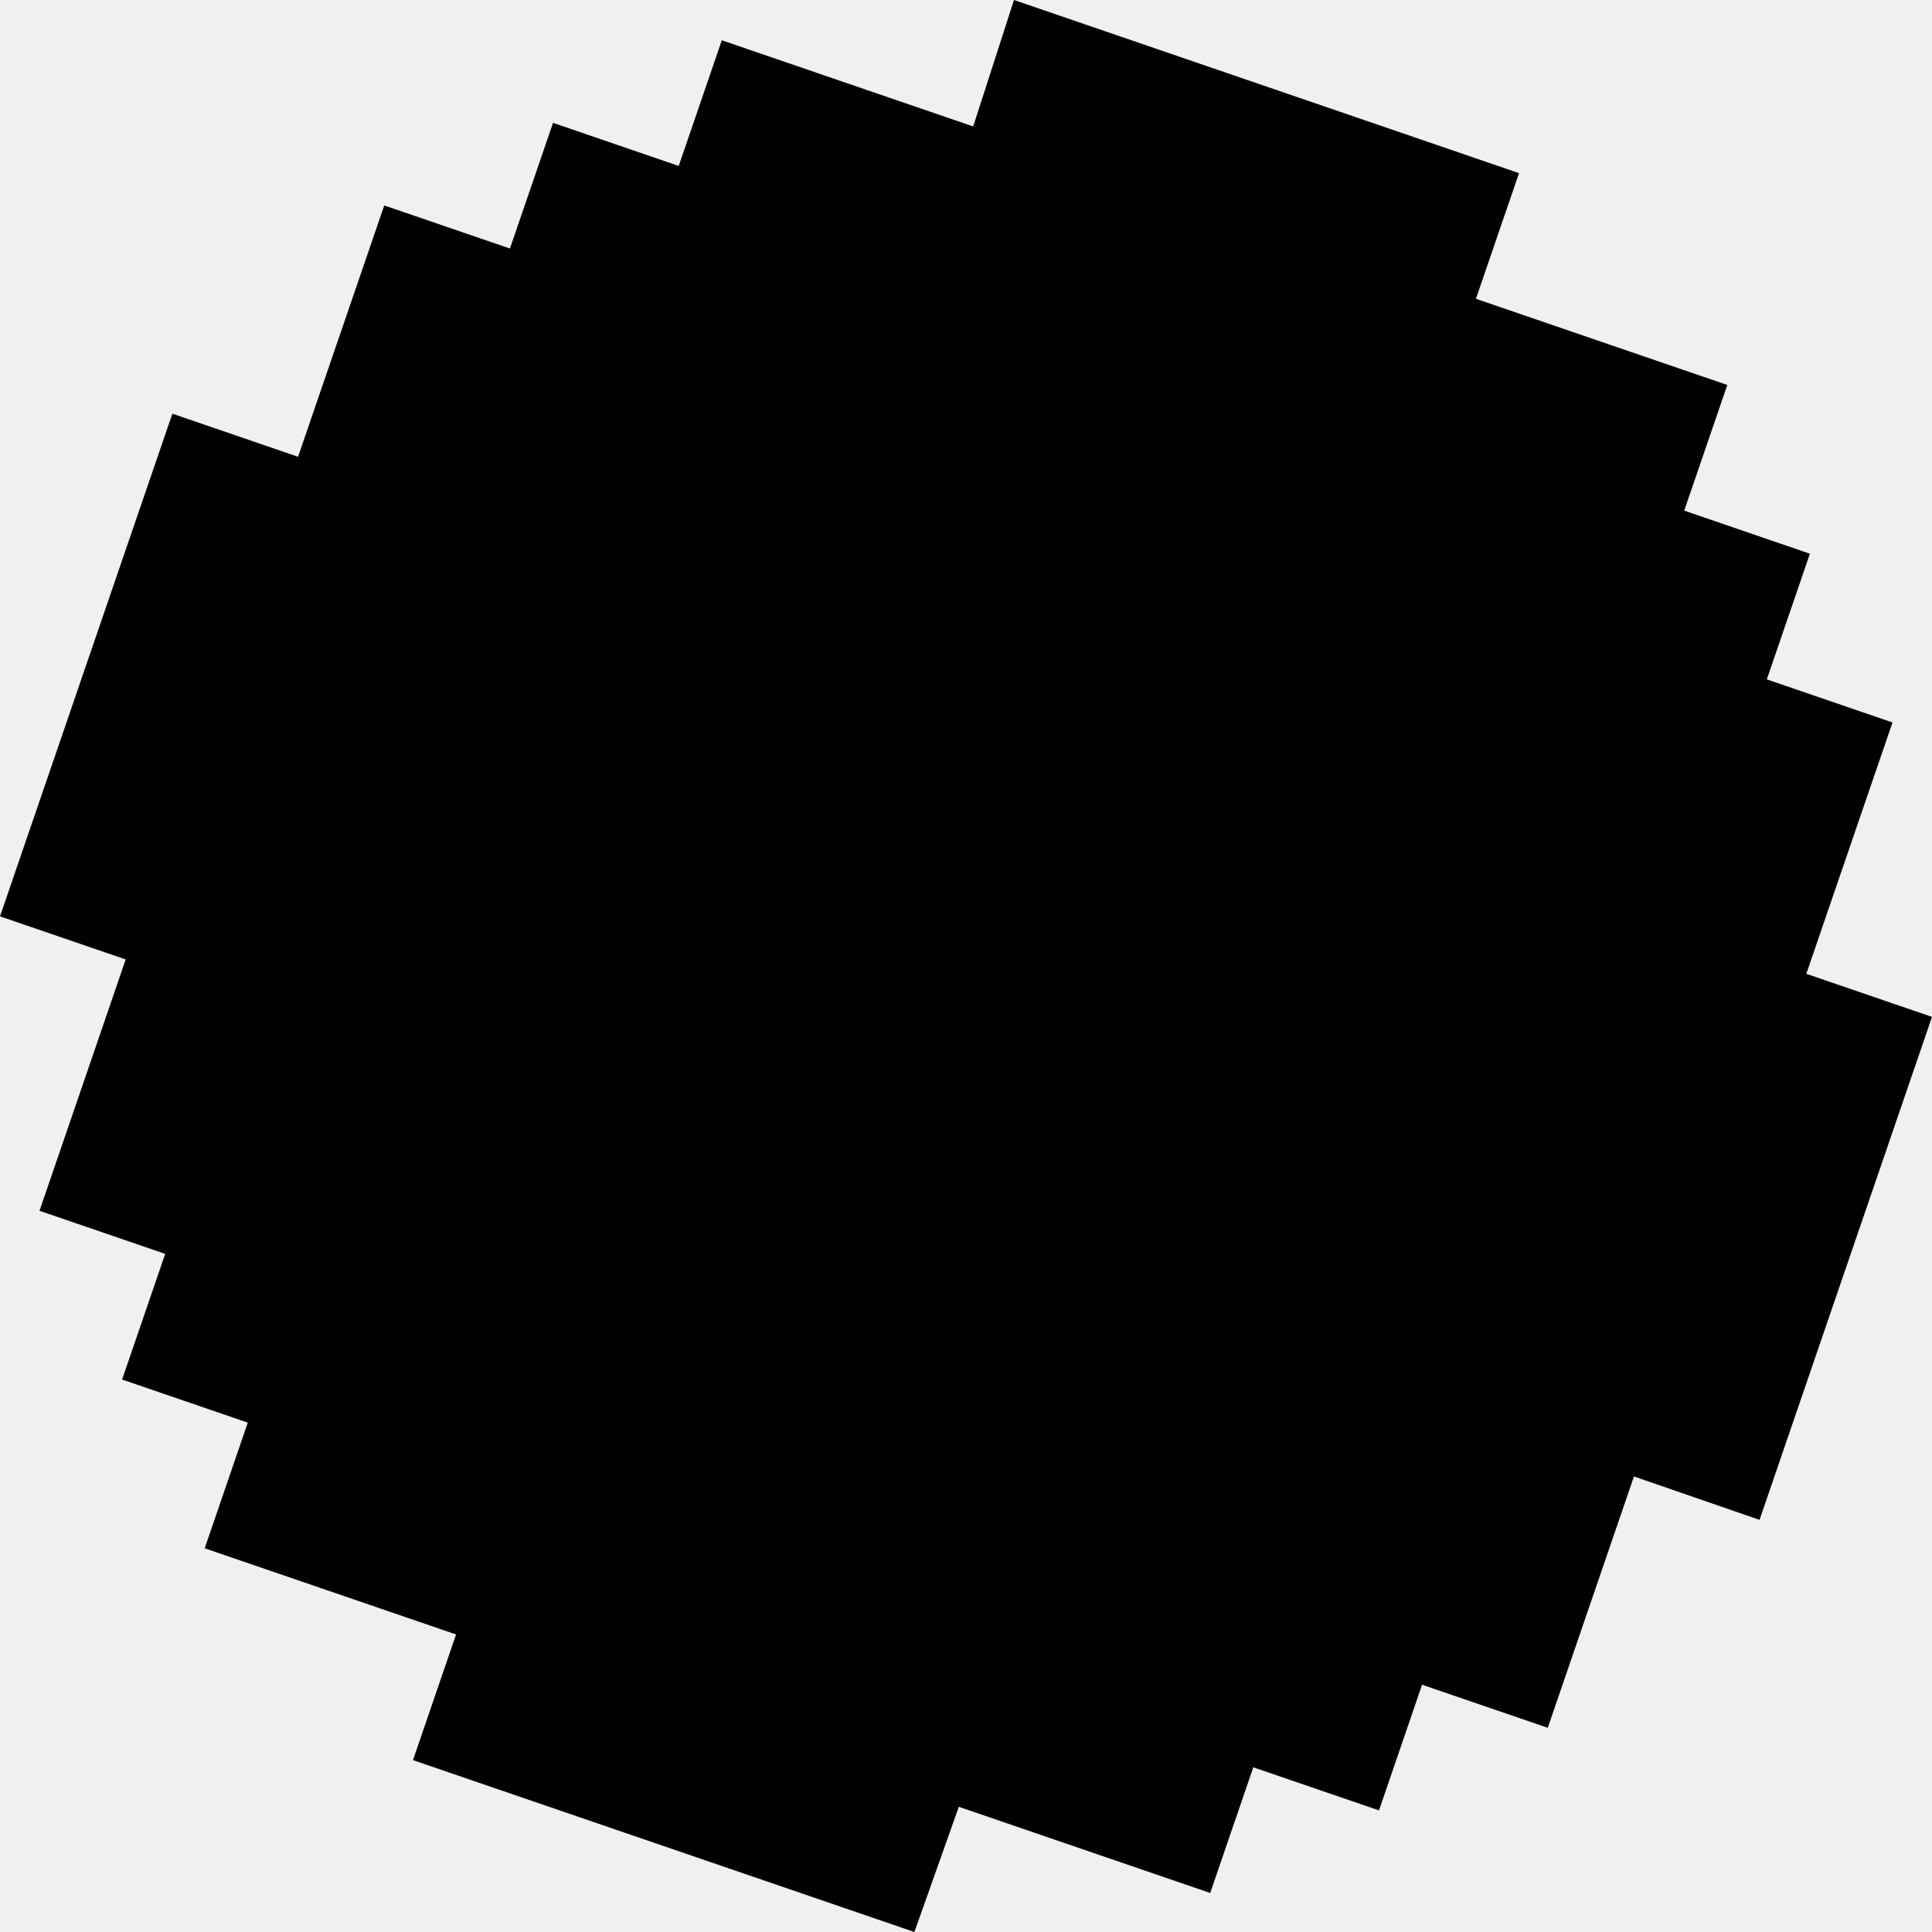
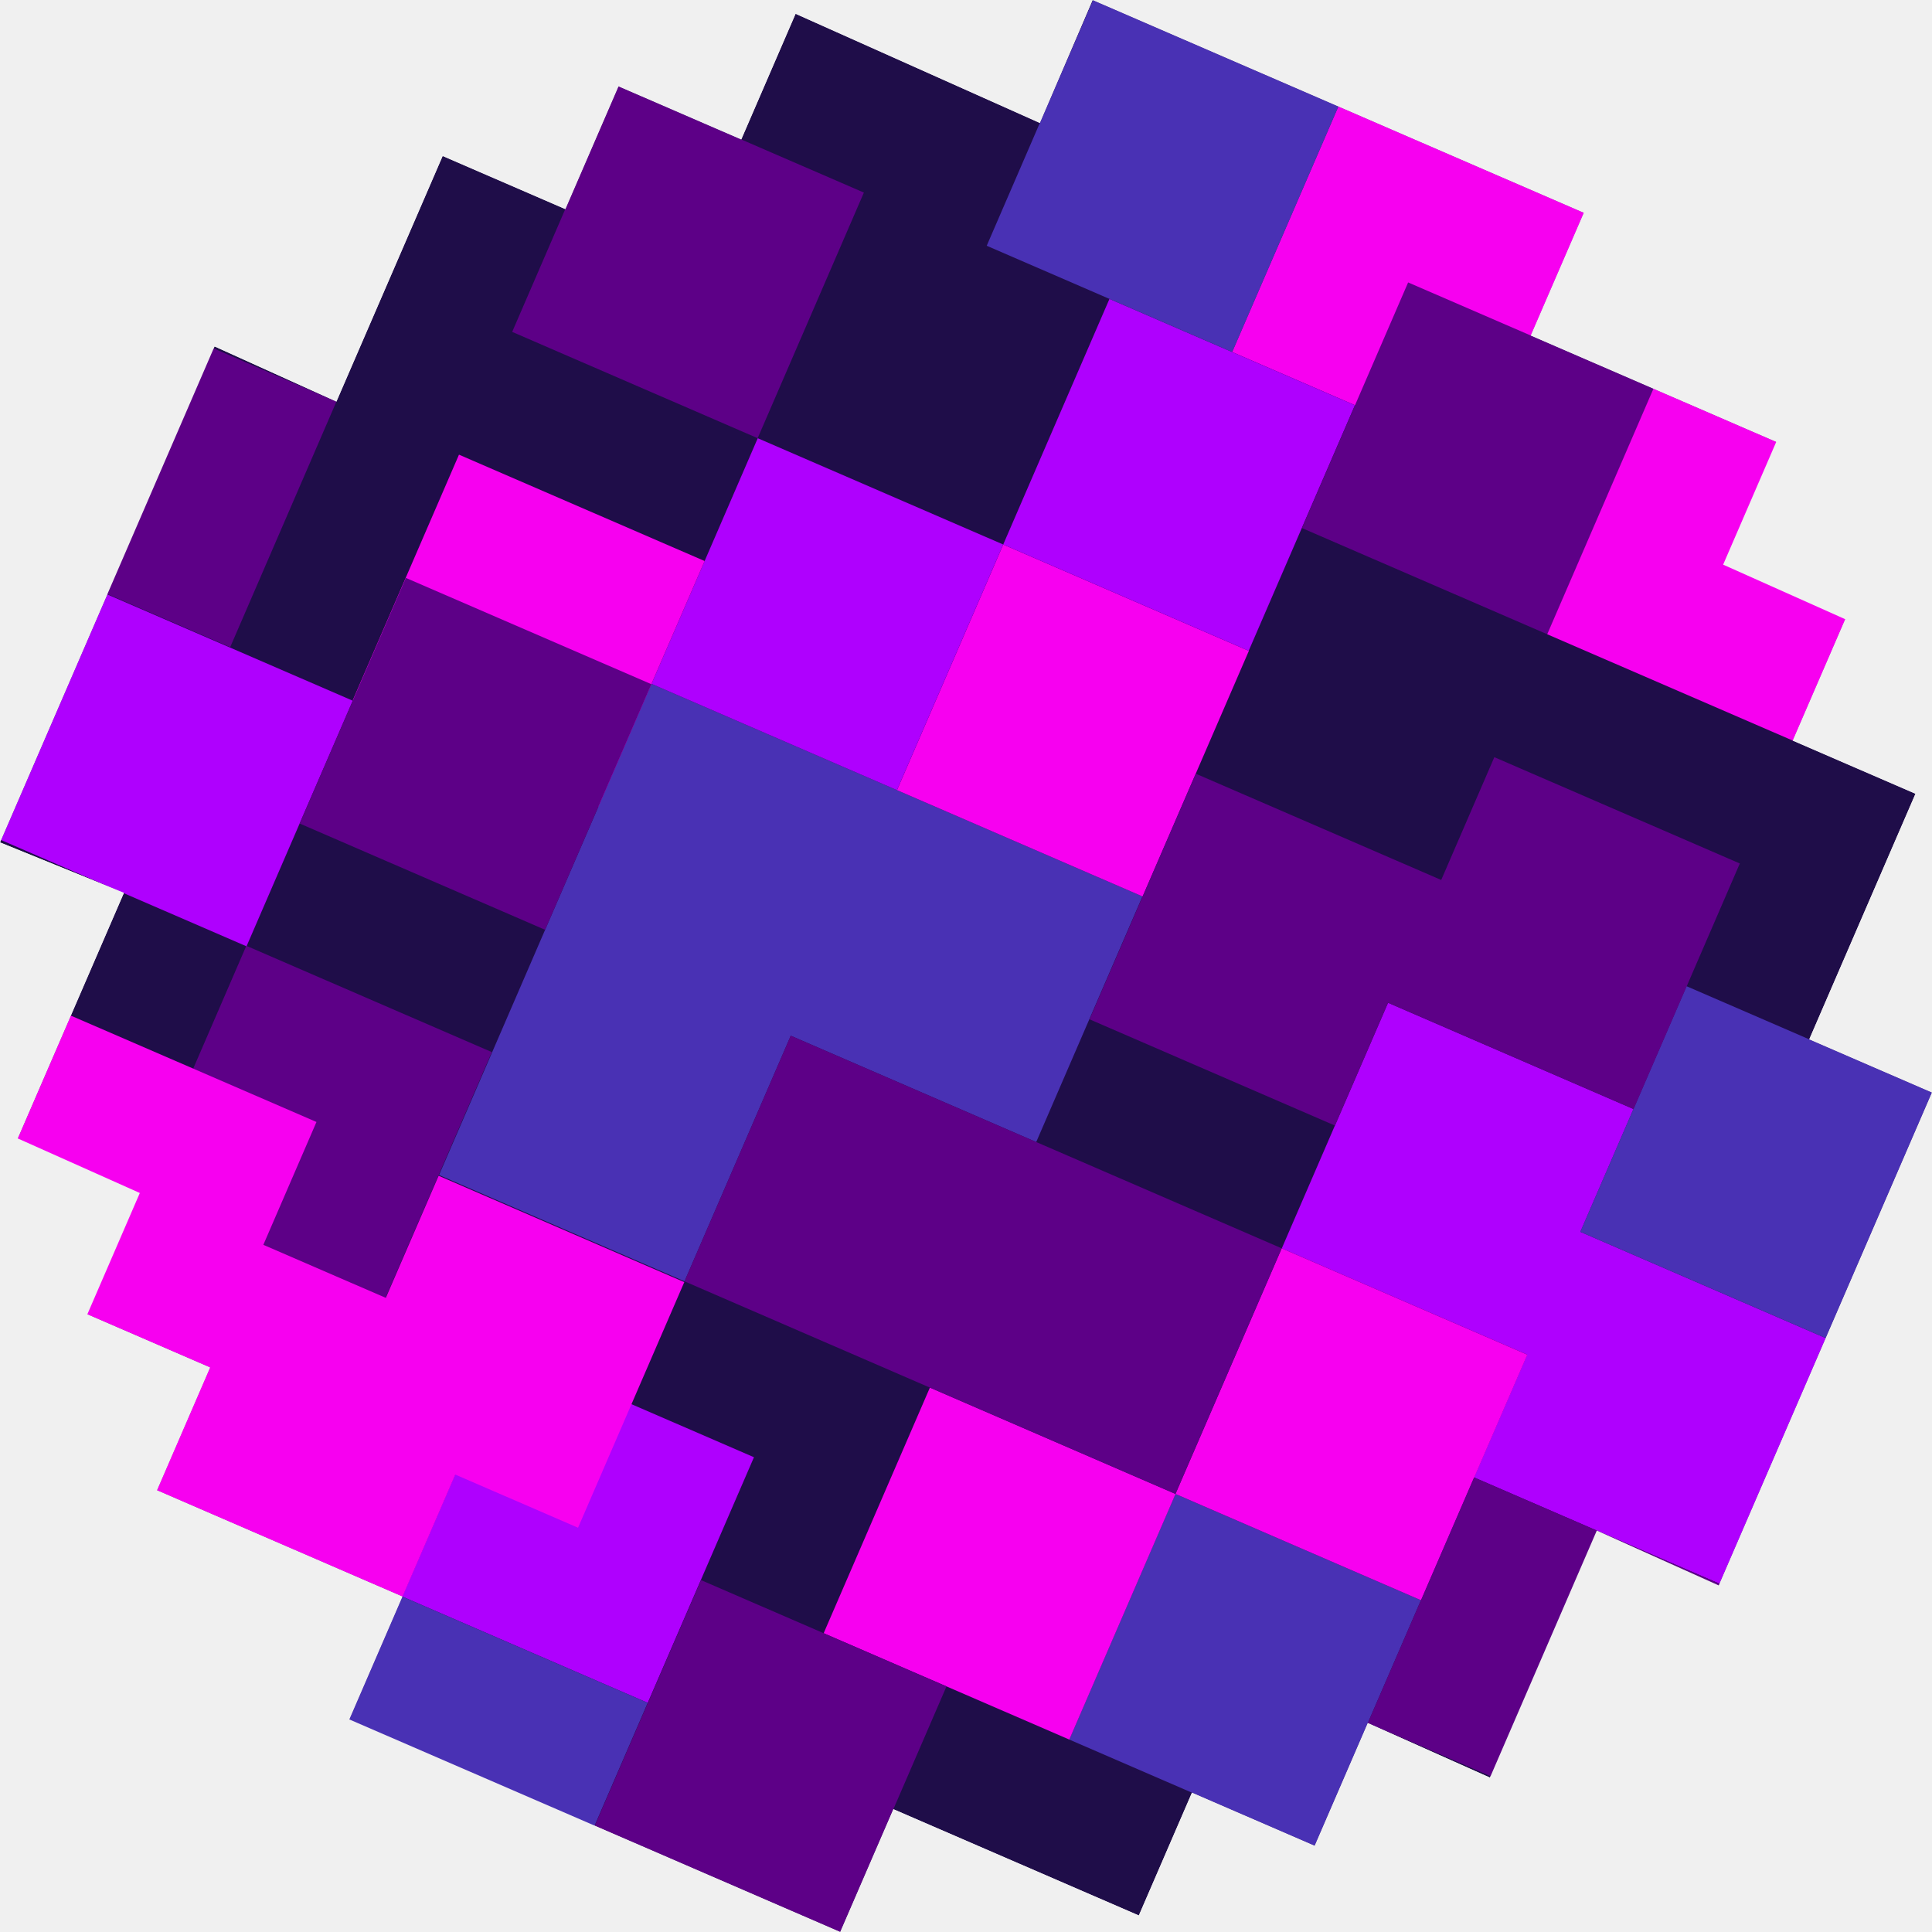
<svg xmlns="http://www.w3.org/2000/svg" width="196mm" height="196mm" viewBox="0 0 196 196" version="1.1" id="svg1">
-   <defs id="defs1" />
-   <g id="layer1">
-     <path style="fill:#000000;fill-opacity:1;stroke:none;stroke-width:0.963;stroke-linecap:round;stroke-linejoin:round" d="M 17.487,41.968 0,92.964 l 12.751,4.371 -8.743,25.498 12.751,4.371 -4.372,12.749 12.751,4.371 -4.372,12.749 25.502,8.742 -4.372,12.749 50.868,17.437 4.508,-12.702 25.502,8.742 4.372,-12.749 12.751,4.371 4.372,-12.749 12.751,4.371 8.743,-25.498 12.741,4.401 L 196,103.163 183.249,98.792 191.993,73.294 179.242,68.923 183.613,56.174 170.862,51.803 175.234,39.054 149.732,30.312 154.104,17.564 102.868,0 98.729,12.828 73.227,4.086 68.855,16.835 56.104,12.464 51.732,25.213 38.981,20.842 30.238,46.339 Z" id="path1" />
+   <defs id="defs1">
+     <mask maskUnits="userSpaceOnUse" id="mask6">
+       <path style="fill:#ffffff;fill-opacity:1;stroke:none;stroke-width:1;stroke-linecap:round;stroke-linejoin:round" d="M -9.6095344e-4,69.769 V 126.315 L 13.999,126 v 28 l 14.001,0.164 L 27.999,168 h 14 v 14 h 28 v 14 h 56 v -14 h 28 v -14 h 14 v -14 l 14.001,0.164 L 182,126 196.001,126.197 196,70 H 182 V 42 h -14 l 0.001,-13.836 L 154,28 V 14 H 126 V 6.9632568e-7 H 69.961 L 70,14 41.997,13.672 42,28 H 28 V 42 H 14 V 70 Z" id="path6" />
+     </mask>
+   </defs>
+   <g id="layer1" style="display:none">
+     <g id="g6" mask="url(#mask6)">
+       <path style="fill:#1f0d49;fill-opacity:1;stroke:none;stroke-width:1;stroke-linecap:round;stroke-linejoin:round" d="M 0,69.769 V 126.315 L 14,126 v 28 L 28.001,154.164 28,168 h 14 v 14 h 28 v 14 H 126 v -14 h 28 v -14 h 14 v -14 l 14.001,0.164 L 182,126 196.001,126.197 196,70 h -14 v -28 H 168 L 168.001,28.164 154,28 V 14 H 126 V 0 H 69.961 L 70,14 41.997,13.672 42,28 H 28 V 42 H 14 v 28 z" id="path1" />
+       <path style="fill:#5d0087;fill-opacity:1;stroke-width:1;stroke-linecap:round;stroke-linejoin:round" id="rect6-48" width="28" height="28" x="27.961" y="126" d="m 27.961,126 h 28 v 28 H 27.961 Z" />
+       <path style="fill:#4931b4;fill-opacity:1;stroke-width:1;stroke-linecap:round;stroke-linejoin:round" id="rect5-1" width="28" height="28" x="140" y="140" d="m 140,140 h 28 v 28 h -28 z" />
+       <path style="fill:#4931b4;fill-opacity:1;stroke-width:1;stroke-linecap:round;stroke-linejoin:round" id="rect5-7" width="28" height="28" x="84" y="84" d="m 84,84 h 28 v 28 H 84 Z" />
+       <path style="fill:#af00fe;fill-opacity:1;stroke-width:1;stroke-linecap:round;stroke-linejoin:round" id="rect4-7" width="28" height="28" x="0" y="98.042" d="M 0,98.042 H 28 V 126.042 H 0 Z" />
+       <path style="fill:#af00fe;fill-opacity:1;stroke-width:1;stroke-linecap:round;stroke-linejoin:round" id="rect4-6" width="28" height="28" x="140.01" y="84" d="m 140.01,84 h 28 v 28 h -28 z" />
+       <path style="fill:#af00fe;fill-opacity:1;stroke-width:1;stroke-linecap:round;stroke-linejoin:round" id="rect4-9" width="28" height="28" x="168" y="98" d="m 168,98 h 28 v 28 h -28 z" />
+       <path style="fill:#af00fe;fill-opacity:1;stroke-width:1;stroke-linecap:round;stroke-linejoin:round" id="rect4-28" width="28" height="28" x="69.981" y="154" d="m 69.981,154 h 28 v 28 H 69.981 Z" />
+       <path style="fill:#d300ce;fill-opacity:1;stroke-width:1;stroke-linecap:round;stroke-linejoin:round" id="rect2" width="28.019" height="28" x="97.99" y="4.9046105e-07" rx="0" ry="0" d="M 97.99,4.9046105e-7 H 126.01 V 28 H 97.99 Z" />
+       <path style="fill:#d300ce;fill-opacity:1;stroke-width:1;stroke-linecap:round;stroke-linejoin:round" id="rect2-8" width="28.019" height="28" x="84" y="56" rx="0" ry="0" d="m 84,56 h 28.019 v 28 H 84 Z" />
+       <path style="fill:#d300ce;fill-opacity:1;stroke-width:1;stroke-linecap:round;stroke-linejoin:round" id="rect2-8-0" width="28.019" height="28" x="111.99" y="140" rx="0" ry="0" d="m 111.99,140 h 28.019 v 28 h -28.019 z" />
+       <path style="fill:#d300ce;fill-opacity:1;stroke-width:1;stroke-linecap:round;stroke-linejoin:round" id="rect2-8-7" width="28.019" height="28" x="55.99" y="140.084" rx="0" ry="0" d="m 55.99,140.084 h 28.019 v 28 H 55.99 Z" />
+       <path style="fill:#af00fe;fill-opacity:1;stroke-width:1;stroke-linecap:round;stroke-linejoin:round" id="rect4" width="28" height="28" x="84" y="28" d="m 84,28 h 28 V 56 H 84 Z" />
+       <path style="fill:#af00fe;fill-opacity:1;stroke-width:1;stroke-linecap:round;stroke-linejoin:round" id="rect4-2" width="28" height="28" x="56" y="56" d="M 56,56 H 84 V 84 H 56 Z" />
+       <path style="fill:#d300ce;fill-opacity:1;stroke-width:1;stroke-linecap:round;stroke-linejoin:round" id="rect2-0" width="28.019" height="28" x="41.99" y="154" rx="0" ry="0" d="m 41.99,154 h 28.019 v 28 H 41.99 Z" />
+       <path style="fill:#d300ce;fill-opacity:1;stroke-width:1;stroke-linecap:round;stroke-linejoin:round" id="rect2-7" width="28.019" height="28" x="14" y="140" rx="0" ry="0" d="m 14,140 h 28.019 v 28 H 14 Z" />
+       <path style="fill:#d300ce;fill-opacity:1;stroke-width:1;stroke-linecap:round;stroke-linejoin:round" id="rect2-1" width="28.019" height="28" x="140" y="112" rx="0" ry="0" d="m 140,112 h 28.019 v 28 H 140 Z" />
+       <path style="fill:#d300ce;fill-opacity:1;stroke-width:1;stroke-linecap:round;stroke-linejoin:round" id="rect2-6" width="28.019" height="28" x="27.981" y="70" rx="0" ry="0" d="M 27.981,70 H 56 V 98 H 27.981 Z" />
+       <path style="fill:#4931b4;fill-opacity:1;stroke-width:1;stroke-linecap:round;stroke-linejoin:round" id="rect5" width="28" height="28" x="56" y="112" d="m 56,112 h 28 v 28 H 56 Z" />
+       <path style="fill:#4931b4;fill-opacity:1;stroke-width:1;stroke-linecap:round;stroke-linejoin:round" id="rect5-84" width="28" height="28" x="69.981" y="182" d="m 69.981,182 h 28 v 28 H 69.981 Z" />
+       <path style="fill:#4931b4;fill-opacity:1;stroke-width:1;stroke-linecap:round;stroke-linejoin:round" id="rect5-9" width="28" height="28" x="70" y="1.4441354e-06" d="M 70,1.4441354e-6 H 98 V 28 H 70 Z" />
+       <path style="fill:#4931b4;fill-opacity:1;stroke-width:1;stroke-linecap:round;stroke-linejoin:round" id="rect5-8" width="28" height="28" x="56" y="84" d="m 56,84 h 28 v 28 H 56 Z" />
+       <path style="fill:#4931b4;fill-opacity:1;stroke-width:1;stroke-linecap:round;stroke-linejoin:round" id="rect5-0" width="28" height="28" x="168" y="70" d="m 168,70 h 28 v 28 h -28 z" />
+       <path style="fill:#5d0087;fill-opacity:1;stroke-width:1;stroke-linecap:round;stroke-linejoin:round" id="rect6" width="28" height="28" x="84" y="112" d="m 84,112 h 28 v 28 H 84 Z" />
+       <path style="fill:#5d0087;fill-opacity:1;stroke-width:1;stroke-linecap:round;stroke-linejoin:round" id="rect6-4" width="28" height="28" x="112" y="112" d="m 112,112 h 28 v 28 h -28 z" />
+       <path style="fill:#5d0087;fill-opacity:1;stroke-width:1;stroke-linecap:round;stroke-linejoin:round" id="rect6-9" width="28" height="28" x="168" y="126" d="m 168,126 h 28 v 28 h -28 z" />
+       <path style="fill:#5d0087;fill-opacity:1;stroke-width:1;stroke-linecap:round;stroke-linejoin:round" id="rect6-42" width="28" height="28" x="98" y="168" d="m 98,168 h 28 v 28 H 98 Z" />
+       <path style="fill:#5d0087;fill-opacity:1;stroke-width:1;stroke-linecap:round;stroke-linejoin:round" id="rect6-91" width="28" height="28" x="112.019" y="70" d="m 112.019,70 h 28 v 28 h -28 z" />
+       <path style="fill:#5d0087;fill-opacity:1;stroke-width:1;stroke-linecap:round;stroke-linejoin:round" id="rect6-7" width="28" height="28" x="140.019" y="56" d="m 140.019,56 h 28 v 28 h -28 z" />
+       <path style="fill:#5d0087;fill-opacity:1;stroke-width:1;stroke-linecap:round;stroke-linejoin:round" id="rect6-2" width="28" height="28" x="-14" y="70" d="M -14,70 H 14 V 98 H -14 Z" />
+       <path style="fill:#5d0087;fill-opacity:1;stroke-width:1;stroke-linecap:round;stroke-linejoin:round" id="rect6-3" width="28" height="28" x="28" y="84.042" d="M 28,84.042 H 56 V 112.042 H 28 Z" />
+       <path style="fill:#5d0087;fill-opacity:1;stroke-width:1;stroke-linecap:round;stroke-linejoin:round" id="rect6-1" width="28" height="28" x="112.01" y="14" d="m 112.01,14 h 28 v 28 h -28 z" />
+       <path style="fill:#5d0087;fill-opacity:1;stroke-width:1;stroke-linecap:round;stroke-linejoin:round" id="rect6-8" width="28" height="28" x="27.99" y="28" d="M 27.99,28 H 55.99 V 56 H 27.99 Z" />
+       <path style="fill:#d300ce;fill-opacity:1;stroke-width:1;stroke-linecap:round;stroke-linejoin:round" id="rect2-8-9" width="28.019" height="28" x="139.99" y="14" rx="0" ry="0" d="m 139.99,14 h 28.019 v 28 h -28.019 z" />
+     </g>
+   </g>
+   <g id="g41" transform="matrix(0.9038588,0.3911349,-0.3911688,0.9037806,46.22568,-27.36432)">
+     <g id="g40" mask="url(#mask6)" transform="matrix(0.9841053,2.273738e-4,2.2737381e-4,0.9845323,2.40171,-0.5740564)">
+       <path style="fill:#1f0d49;fill-opacity:1;stroke:none;stroke-width:1;stroke-linecap:round;stroke-linejoin:round" d="M 0,69.769 V 126.315 L 14,126 v 28 L 28.001,154.164 28,168 h 14 v 14 h 28 v 14 H 126 v -14 h 28 v -14 h 14 v -14 l 14.001,0.164 L 182,126 196.001,126.197 196,70 h -14 v -28 H 168 L 168.001,28.164 154,28 V 14 H 126 V 0 H 69.961 L 70,14 41.997,13.672 42,28 H 28 V 42 H 14 v 28 z" id="path7" />
+       <path style="fill:#5d0087;fill-opacity:1;stroke-width:1;stroke-linecap:round;stroke-linejoin:round" id="path8" width="28" height="28" x="27.961" y="126" d="m 27.961,126 h 28 v 28 H 27.961 Z" />
+       <path style="fill:#4931b4;fill-opacity:1;stroke-width:1;stroke-linecap:round;stroke-linejoin:round" id="path9" width="28" height="28" x="140" y="140" d="m 140,140 h 28 v 28 h -28 z" />
+       <path id="path10" style="fill:#4931b4;fill-opacity:1;stroke-width:1;stroke-linecap:round;stroke-linejoin:round" d="m 56,84 -1.16e-4,28 -1.16e-4,28 28,-1.6e-4 1.16e-4,-28 28,4e-5 1.2e-4,-28 -28,1.68e-4 z" />
+       <path style="fill:#af00fe;fill-opacity:1;stroke-width:1;stroke-linecap:round;stroke-linejoin:round" id="path11" width="28" height="28" x="0" y="98.042" d="M 0,98.042 H 28 V 126.042 H 0 Z" />
+       <path id="path12" style="fill:#af00fe;fill-opacity:1;stroke-width:1;stroke-linecap:round;stroke-linejoin:round" d="m 140.01,84 -1.2e-4,28 h 27.99 l 5e-5,14 28,-1.7e-4 1.2e-4,-28 -27.99,-4.98e-4 -3.2e-4,-14 z" />
+       <path style="fill:#af00fe;fill-opacity:1;stroke-width:1;stroke-linecap:round;stroke-linejoin:round" id="path14" width="28" height="28" x="69.981" y="154" d="m 69.981,154 h 28 v 28 H 69.981 Z" />
+       <path style="fill:#f700f0;fill-opacity:1;stroke-width:1;stroke-linecap:round;stroke-linejoin:round" id="path15" width="28.019" height="28" x="97.99" y="4.9046105e-07" rx="0" ry="0" d="M 97.99,4.9046105e-7 H 126.01 V 28 H 97.99 Z" />
+       <path style="fill:#f700f0;fill-opacity:1;stroke-width:1;stroke-linecap:round;stroke-linejoin:round" id="path16" width="28.019" height="28" x="84" y="56" rx="0" ry="0" d="m 84,56 h 28.019 v 28 H 84 Z" />
+       <path style="fill:#f700f0;fill-opacity:1;stroke-width:1;stroke-linecap:round;stroke-linejoin:round" id="path17" width="28.019" height="28" x="111.99" y="140" rx="0" ry="0" d="m 111.99,140 h 28.019 v 28 h -28.019 z" />
+       <path id="path18" style="fill:#f700f0;fill-opacity:1;stroke-width:1;stroke-linecap:round;stroke-linejoin:round;stroke-dasharray:none" d="M 14 140 L 14 168 L 41.99 168 L 41.99 182 L 70.01 182 L 70.01 168.083 L 84.01 168.084 L 84.01 140.084 L 55.99 140.084 L 55.99 154 L 42.02 154 L 42.019 140 L 14 140 z " />
+       <path style="fill:#af00fe;fill-opacity:1;stroke-width:1;stroke-linecap:round;stroke-linejoin:round" id="path19" width="28" height="28" x="84" y="28" d="m 84,28 h 28 V 56 H 84 Z" />
+       <path style="fill:#af00fe;fill-opacity:1;stroke-width:1;stroke-linecap:round;stroke-linejoin:round" id="path20" width="28" height="28" x="56" y="56" d="M 56,56 H 84 V 84 H 56 Z" />
+       <path style="fill:#f700f0;fill-opacity:1;stroke-width:1;stroke-linecap:round;stroke-linejoin:round" id="path23" width="28.019" height="28" x="140" y="112" rx="0" ry="0" d="m 140,112 h 28.019 v 28 H 140 Z" />
+       <path style="fill:#f700f0;fill-opacity:1;stroke-width:1;stroke-linecap:round;stroke-linejoin:round" id="path24" width="28.019" height="28" x="27.981" y="70" rx="0" ry="0" d="M 27.981,70 H 56 V 98 H 27.981 Z" />
+       <path style="fill:#4931b4;fill-opacity:1;stroke-width:1;stroke-linecap:round;stroke-linejoin:round" id="path26" width="28" height="28" x="69.981" y="182" d="m 69.981,182 h 28 v 28 H 69.981 Z" />
+       <path style="fill:#4931b4;fill-opacity:1;stroke-width:1;stroke-linecap:round;stroke-linejoin:round" id="path27" width="28" height="28" x="70" y="1.4441354e-06" d="M 70,1.4441354e-6 H 98 V 28 H 70 Z" />
+       <path style="fill:#4931b4;fill-opacity:1;stroke-width:1;stroke-linecap:round;stroke-linejoin:round" id="path29" width="28" height="28" x="168" y="70" d="m 168,70 h 28 v 28 h -28 z" />
+       <path id="path30" style="fill:#5d0087;fill-opacity:1;stroke-width:1;stroke-linecap:round;stroke-linejoin:round" d="m 84,112 -1.16e-4,28 28,5.3e-4 28,-1.7e-4 1.1e-4,-28 -28,-3.2e-4 z" />
+       <path style="fill:#5d0087;fill-opacity:1;stroke-width:1;stroke-linecap:round;stroke-linejoin:round" id="path32" width="28" height="28" x="168" y="126" d="m 168,126 h 28 v 28 h -28 z" />
+       <path style="fill:#5d0087;fill-opacity:1;stroke-width:1;stroke-linecap:round;stroke-linejoin:round" id="path33" width="28" height="28" x="98" y="168" d="m 98,168 h 28 v 28 H 98 Z" />
+       <path id="path34" style="fill:#5d0087;fill-opacity:1;stroke-width:1;stroke-linecap:round;stroke-linejoin:round" d="m 140.019,56 -1.7e-4,14 -28,1.68e-4 3.7e-4,28 28,5.32e-4 -5e-5,-14 28,-1.68e-4 1.1e-4,-28 z" />
+       <path style="fill:#5d0087;fill-opacity:1;stroke-width:1;stroke-linecap:round;stroke-linejoin:round" id="path36" width="28" height="28" x="-14" y="70" d="M -14,70 H 14 V 98 H -14 Z" />
+       <path style="fill:#5d0087;fill-opacity:1;stroke-width:1;stroke-linecap:round;stroke-linejoin:round" id="path37" width="28" height="28" x="28" y="84.042" d="M 28,84.042 H 56 V 112.042 H 28 Z" />
+       <path style="fill:#5d0087;fill-opacity:1;stroke-width:1;stroke-linecap:round;stroke-linejoin:round" id="path38" width="28" height="28" x="112.01" y="14" d="m 112.01,14 h 28 v 28 h -28 z" />
+       <path style="fill:#5d0087;fill-opacity:1;stroke-width:1;stroke-linecap:round;stroke-linejoin:round" id="path39" width="28" height="28" x="27.99" y="28" d="M 27.99,28 H 55.99 V 56 H 27.99 Z" />
+       <path style="fill:#f700f0;fill-opacity:1;stroke-width:1;stroke-linecap:round;stroke-linejoin:round" id="path40" width="28.019" height="28" x="139.99" y="14" rx="0" ry="0" d="m 139.99,14 h 28.019 v 28 h -28.019 z" />
+     </g>
  </g>
</svg>
